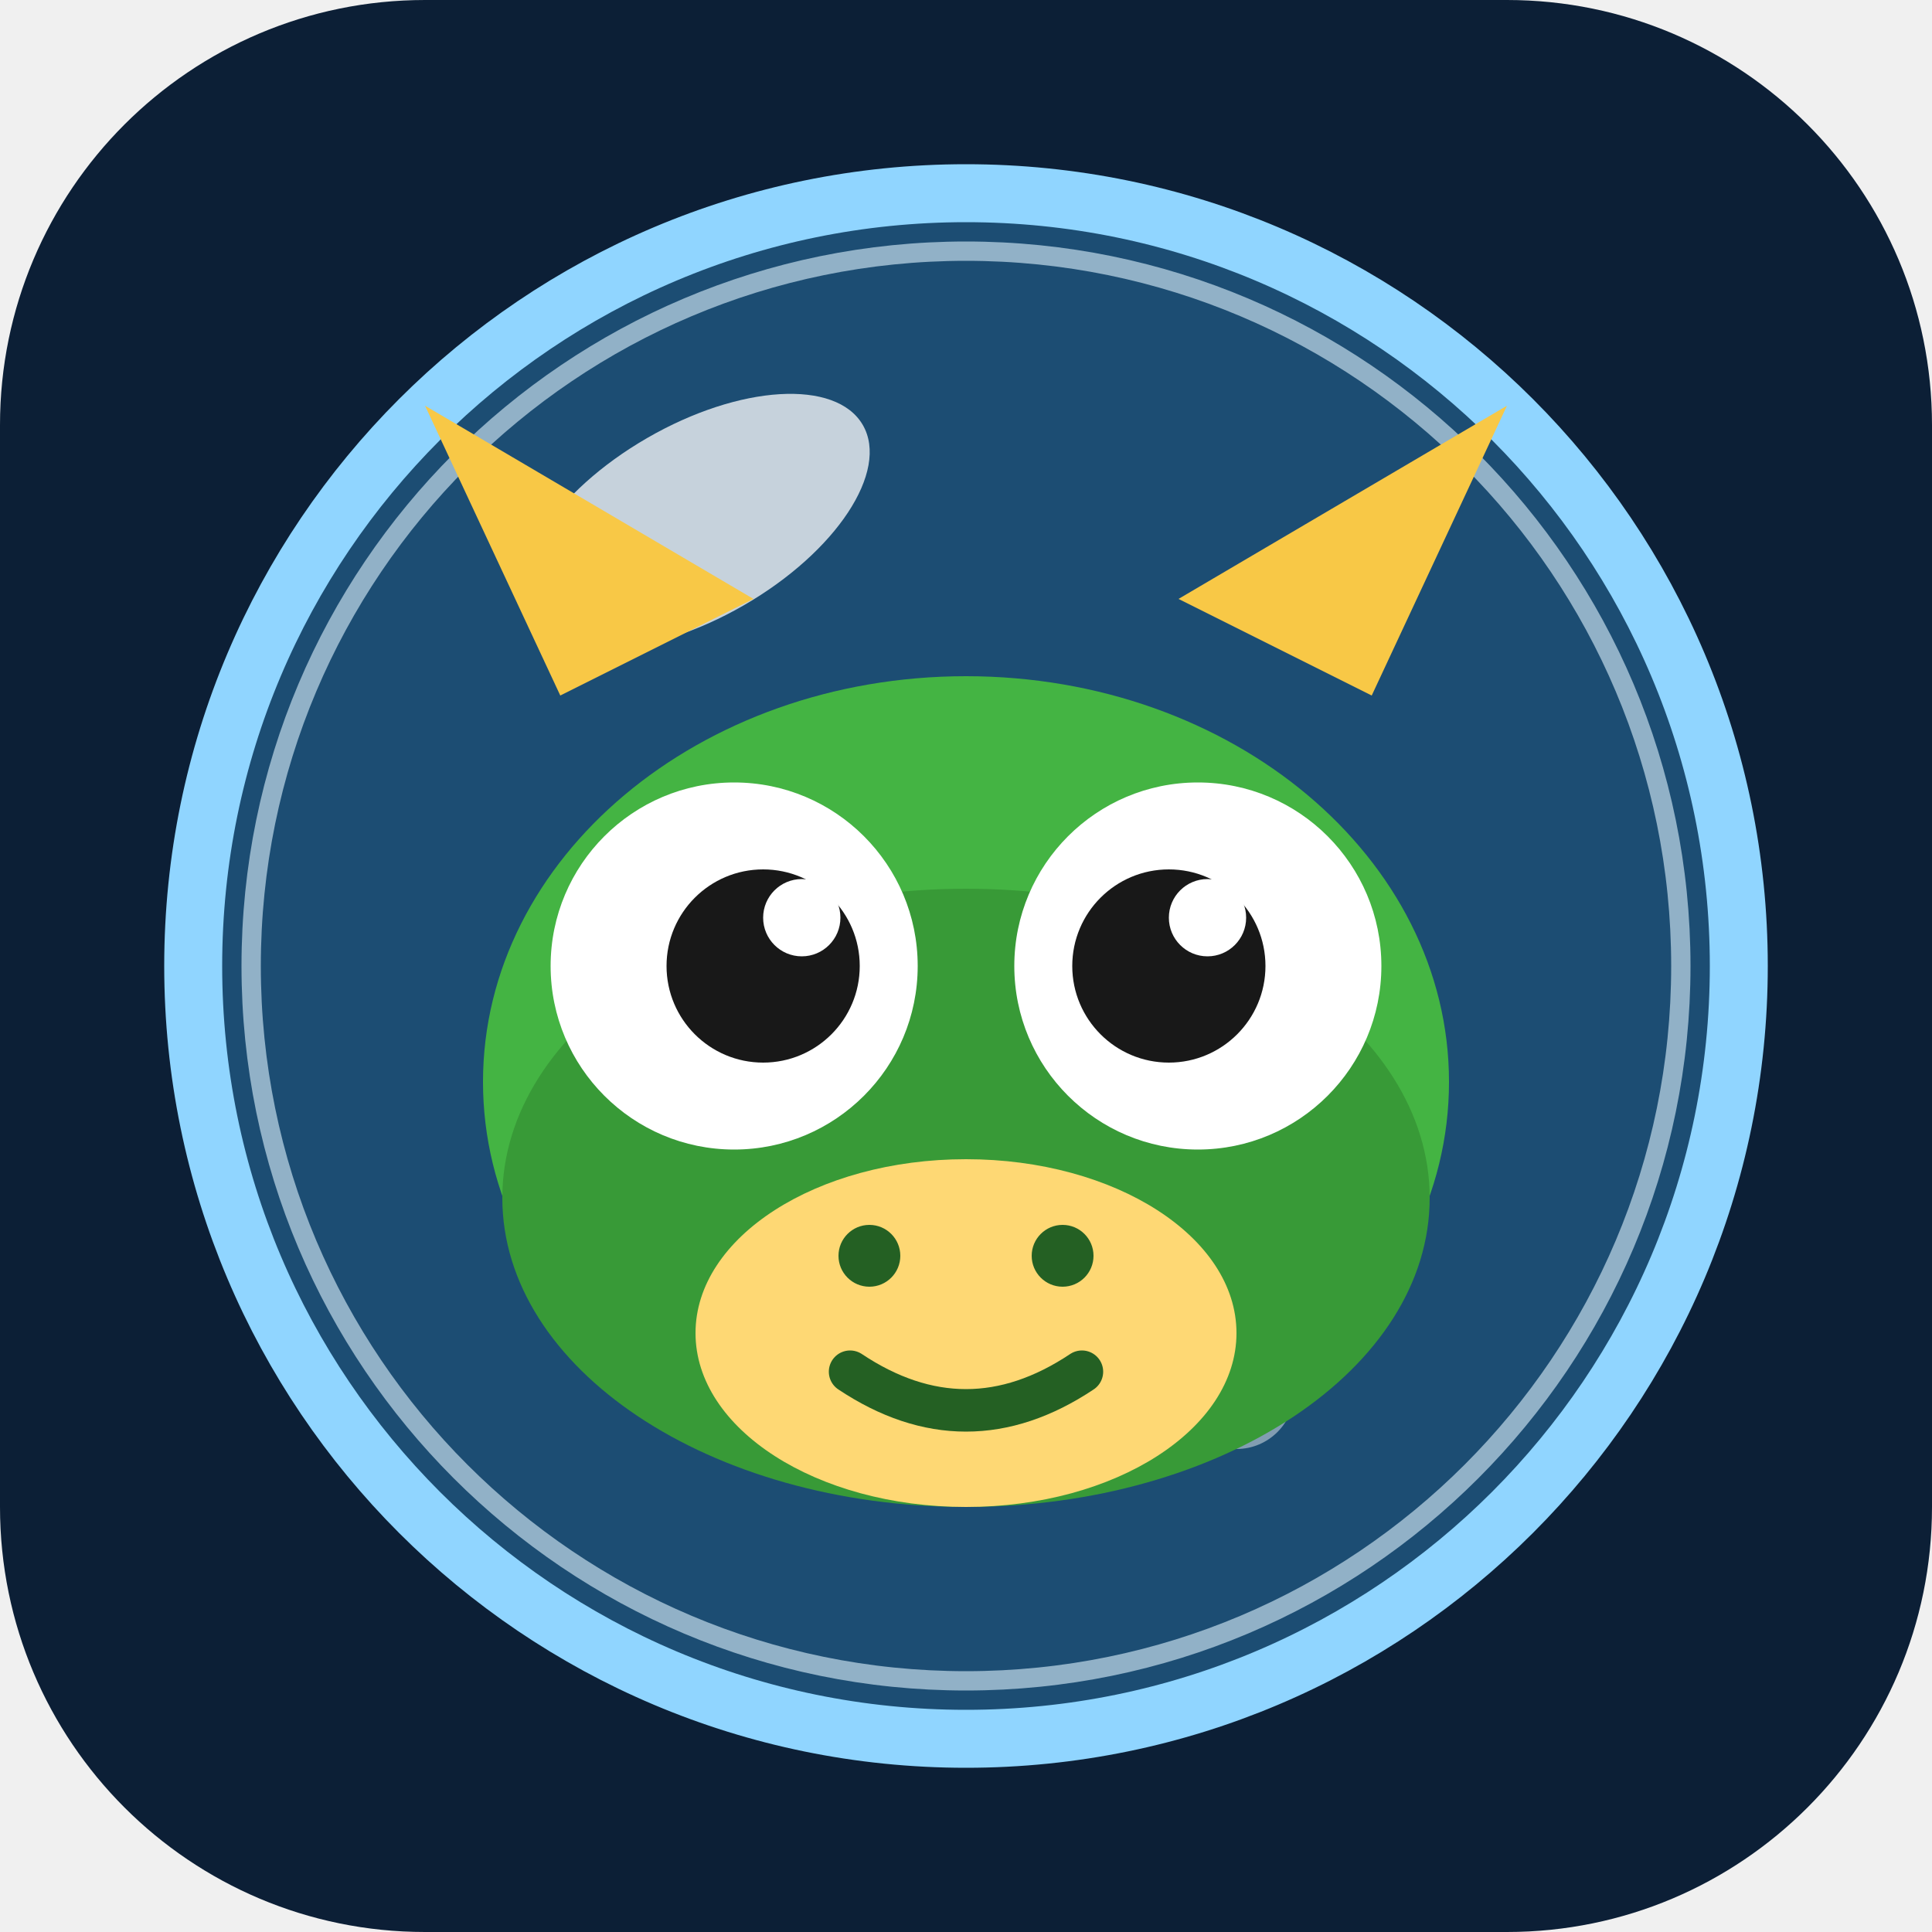
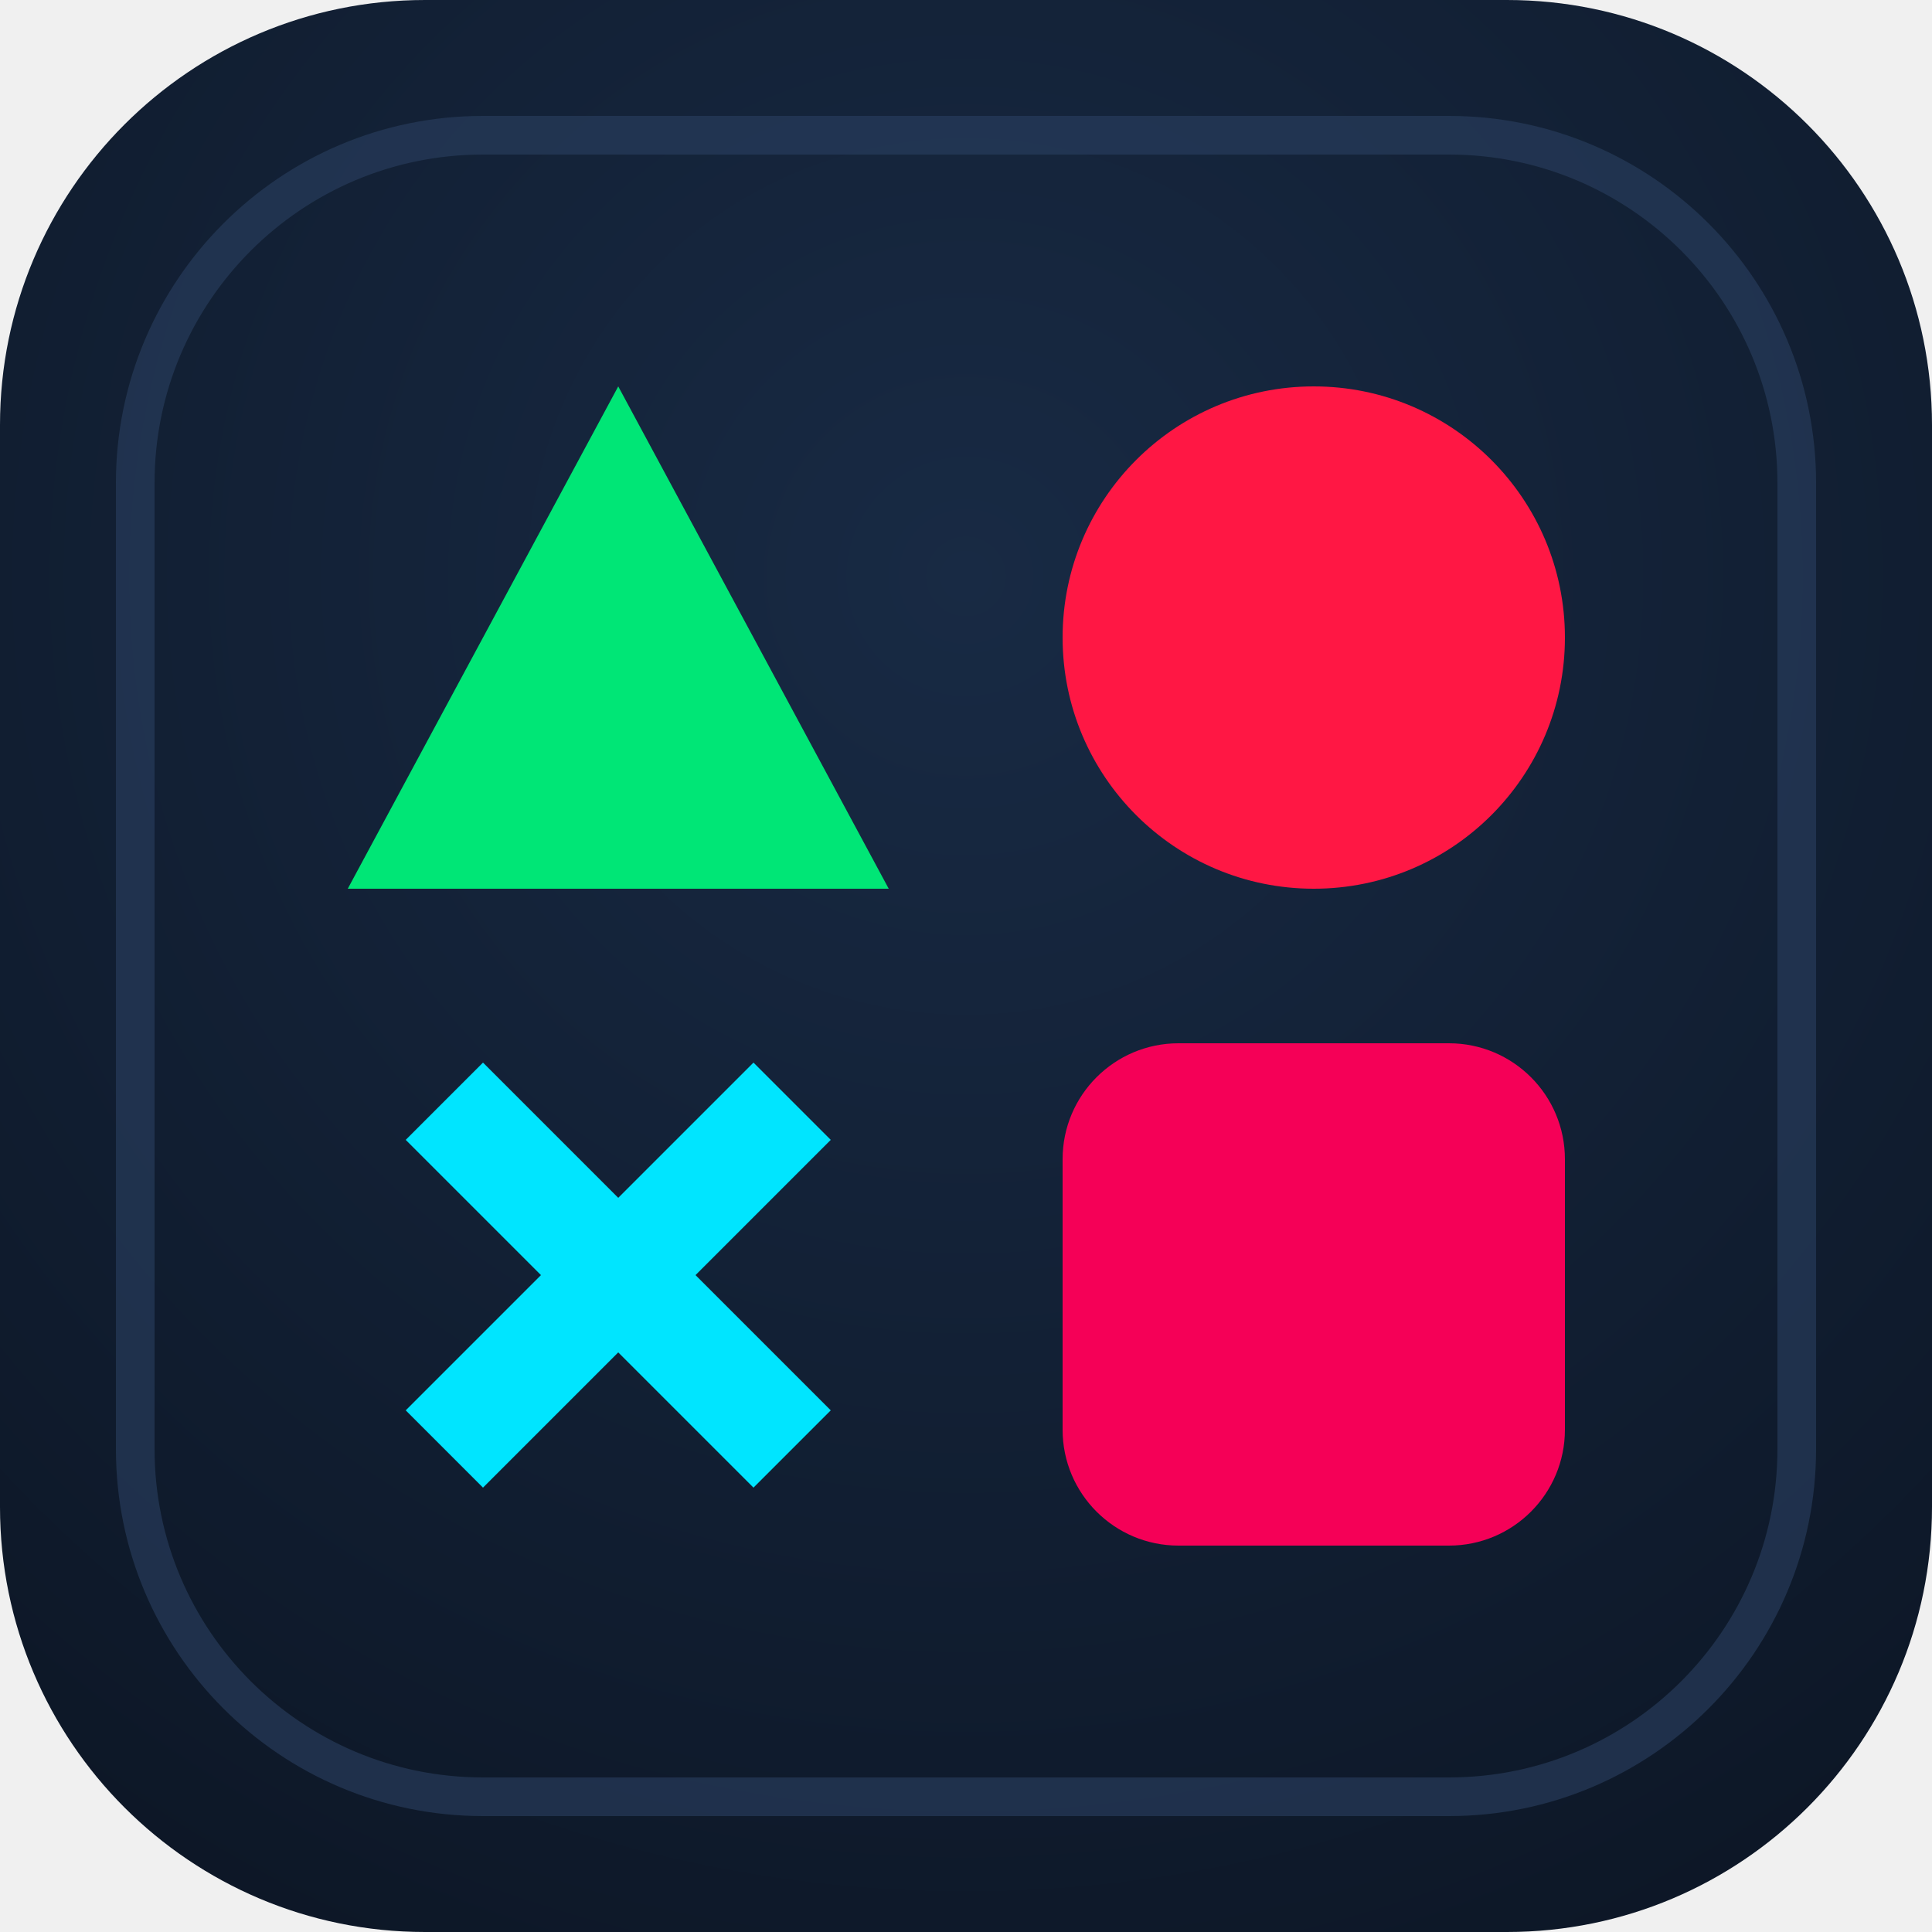
<svg xmlns="http://www.w3.org/2000/svg" viewBox="0 0 100 100">
-   <rect width="100" height="100" rx="22" fill="#0c1f36" />
-   <circle cx="50" cy="50" r="40" fill="#38a3e5" opacity="0.35" />
-   <circle cx="50" cy="50" r="40" fill="none" stroke="#90d5ff" stroke-width="3" />
-   <circle cx="50" cy="50" r="37" fill="none" stroke="#e0f4ff" stroke-width="1" opacity="0.6" />
-   <ellipse cx="36" cy="27" rx="10" ry="5" fill="#ffffff" opacity="0.75" transform="rotate(-30 36 27)" />
-   <circle cx="64" cy="72" r="3" fill="#ffffff" opacity="0.45" />
-   <g>
-     <path d="M29 36 L22 21 L39 31 Z" fill="#f8c846" />
-     <path d="M71 36 L78 21 L61 31 Z" fill="#f8c846" />
-     <ellipse cx="50" cy="56" rx="25" ry="21" fill="#44b443" />
-     <ellipse cx="50" cy="62" rx="24" ry="16" fill="#389a37" />
-     <ellipse cx="50" cy="69" rx="14" ry="9" fill="#fed874" />
-     <circle cx="38" cy="50" r="9.5" fill="#ffffff" />
-     <circle cx="62" cy="50" r="9.5" fill="#ffffff" />
-     <circle cx="39.5" cy="50" r="5" fill="#181818" />
-     <circle cx="60.5" cy="50" r="5" fill="#181818" />
-     <circle cx="41.5" cy="47.5" r="2" fill="#ffffff" />
-     <circle cx="62.5" cy="47.5" r="2" fill="#ffffff" />
-     <circle cx="45" cy="65" r="1.6" fill="#246023" />
-     <circle cx="55" cy="65" r="1.6" fill="#246023" />
-     <path d="M44 71 Q50 75 56 71" stroke="#246023" stroke-width="2.2" fill="none" stroke-linecap="round" />
-   </g>
+   <defs>
+     <radialGradient id="bg" cx="50%" cy="30%" r="90%">
+       <stop offset="0%" stop-color="#182a44" />
+       <stop offset="100%" stop-color="#0b1422" />
+     </radialGradient>
+   </defs>
+   <rect width="100" height="100" rx="22" fill="url(#bg)" />
+   <rect x="7" y="7" width="86" height="86" rx="18" fill="none" stroke="#2a4060" stroke-width="2" opacity="0.6" />
+   <path d="M32 20 L18 46 L46 46 Z" fill="#00e676" />
+   <circle cx="68" cy="33" r="13" fill="#ff1744" />
+   <polygon points="21,59 25,55 43,73 39,77" fill="#00e5ff" />
+   <polygon points="39,55 43,59 25,77 21,73" fill="#00e5ff" />
+   <rect x="55" y="54" width="26" height="26" rx="6" fill="#f50057" />
</svg>
